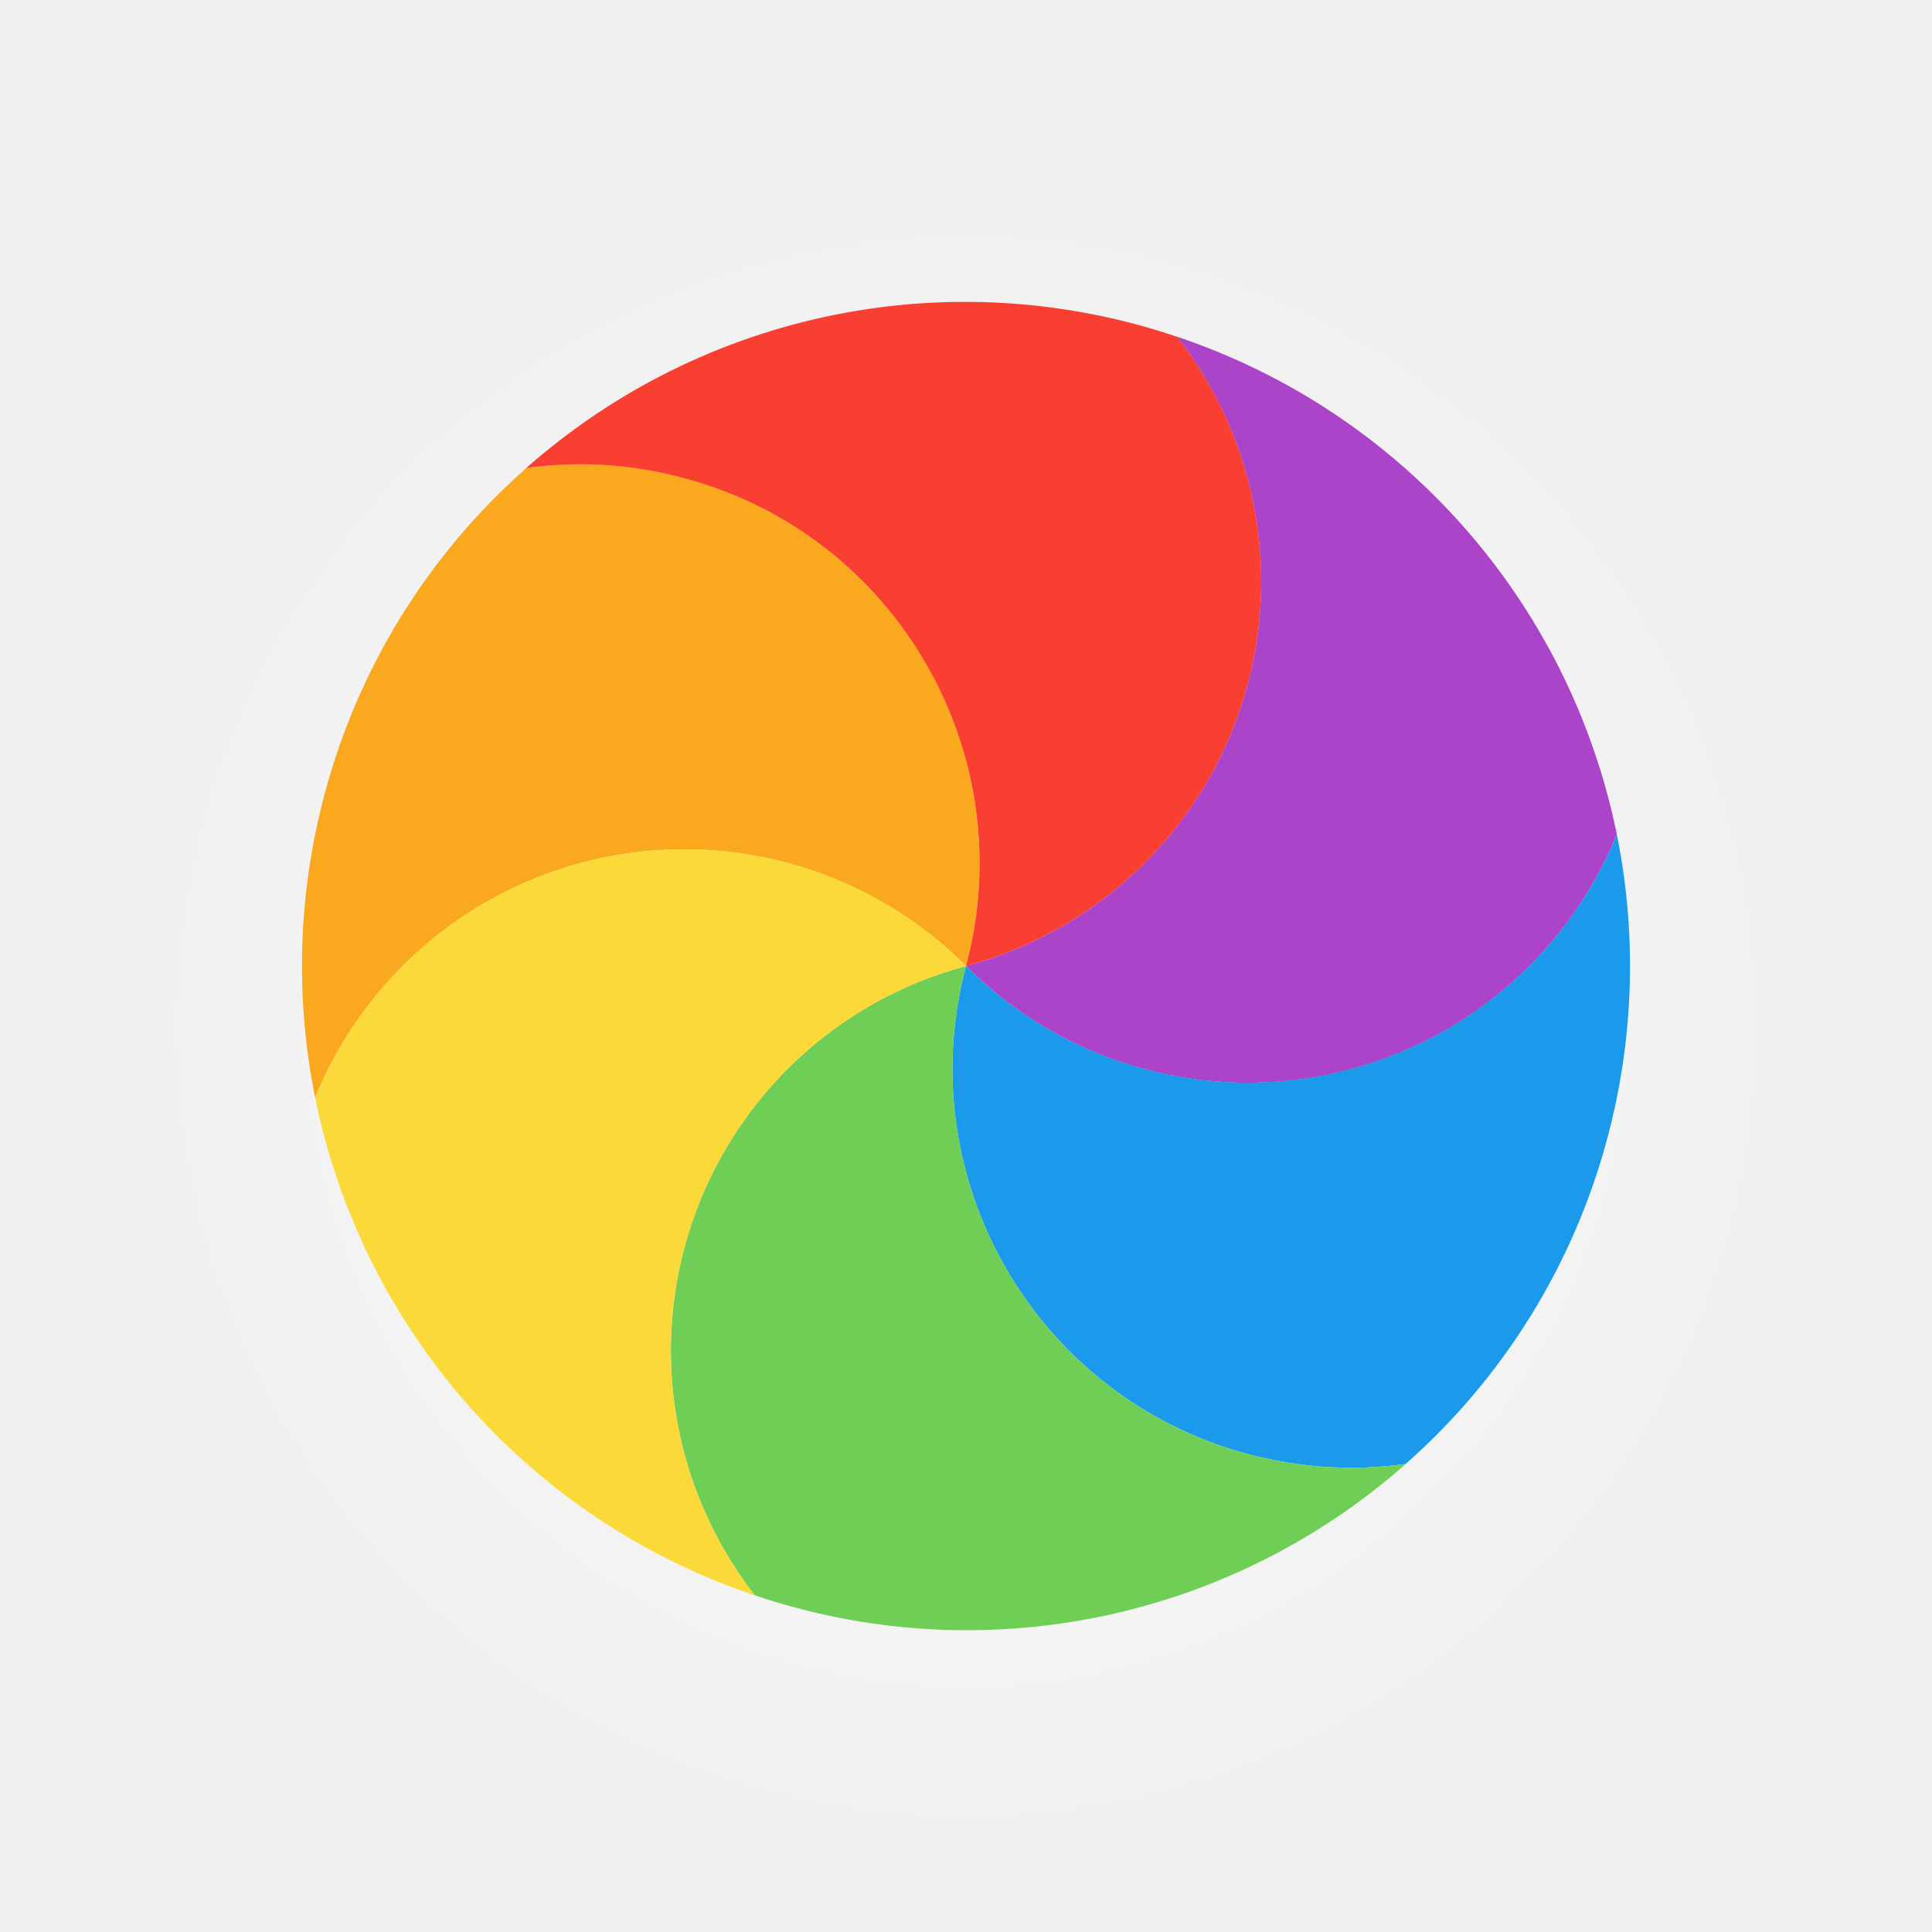
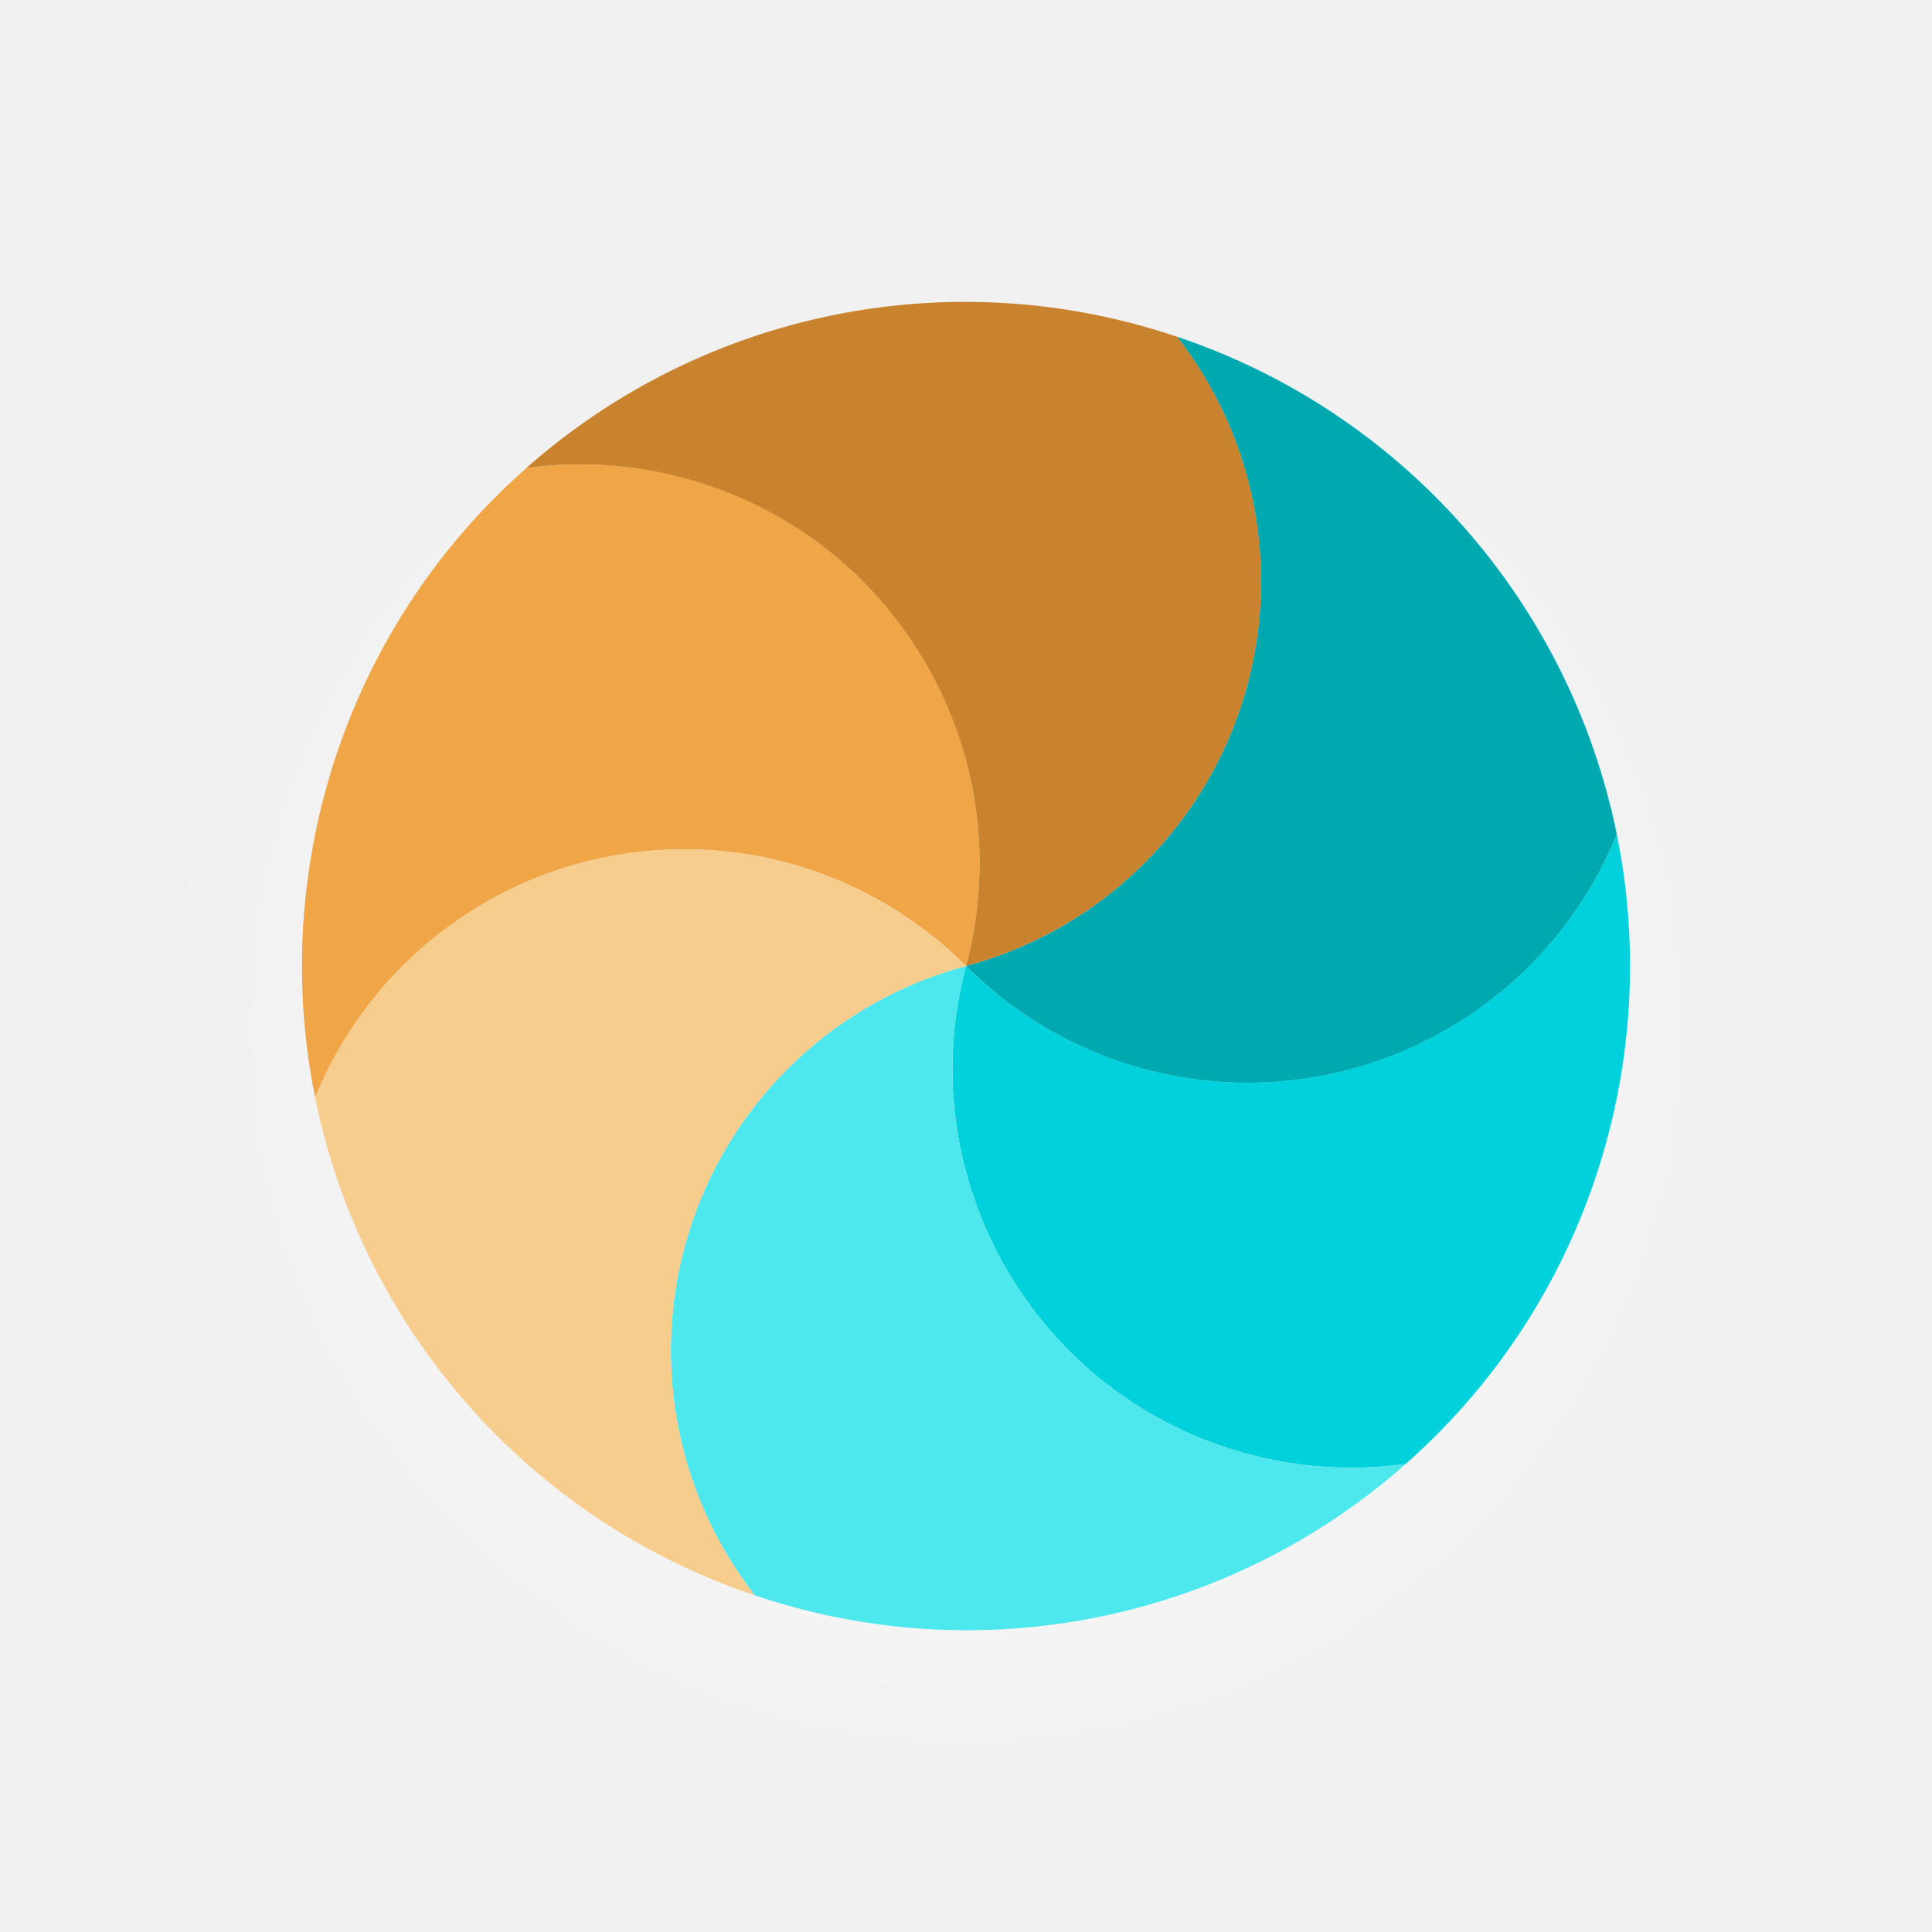
<svg xmlns="http://www.w3.org/2000/svg" width="32" height="32" viewBox="0 0 32 32">
  <defs>
    <filter id="a" width="1.384" height="1.384" x="-.192" y="-.192" style="color-interpolation-filters:sRGB">
      <feGaussianBlur stdDeviation="1.76" />
    </filter>
  </defs>
  <g transform="translate(0 -1020.362)">
    <circle cx="16" cy="1037.362" r="11" style="opacity:.35;mix-blend-mode:normal;fill:#fff;fill-rule:evenodd;stroke-width:2;stroke-linecap:round;paint-order:stroke fill markers;filter:url(#a);stop-color:#fff" />
-     <path d="M23.5 19.01a3.603 3.603 0 0 1-4.5 3.978 3.608 3.608 0 0 0-1.189-5.89 6 6 0 0 1 2.744.086 5.97 5.97 0 0 1 2.945 1.825" style="fill:#faa91e;fill-opacity:1;fill-rule:evenodd;stroke-width:1.01" transform="matrix(0 -1.8328 1.8303 0 -26.075 1071.186)" />
-     <path d="M24.687 24.9A3.597 3.597 0 0 1 19 22.988a3.603 3.603 0 0 0 4.41-2.552c.129-.48.155-.964.09-1.428a6 6 0 0 1 1.187 5.89" style="fill:#f83f31;fill-opacity:1;fill-rule:evenodd;stroke-width:1.01" transform="matrix(0 -1.8328 1.8303 0 -26.075 1071.186)" />
-     <path d="M20.189 28.878A3.608 3.608 0 0 1 19 22.988a3.597 3.597 0 0 0 5.687 1.911 6.01 6.01 0 0 1-4.498 3.979" style="fill:#ac44ca;fill-opacity:1;fill-rule:evenodd;stroke-width:1.01" transform="matrix(0 -1.8328 1.8303 0 -26.075 1071.186)" />
-     <path d="M14.5 26.967a3.6 3.6 0 0 1 .09-1.428A3.603 3.603 0 0 1 19 22.988a3.61 3.61 0 0 0 1.189 5.89 6 6 0 0 1-2.744-.086 5.97 5.97 0 0 1-2.945-1.826" style="fill:#1b9aeb;fill-opacity:1;fill-rule:evenodd;stroke-width:1.01" transform="matrix(0 -1.8328 1.8303 0 -26.075 1071.186)" />
-     <path d="M13.313 21.077A3.597 3.597 0 0 1 19 22.988a3.603 3.603 0 0 0-4.41 2.55 3.6 3.6 0 0 0-.09 1.429 6 6 0 0 1-1.187-5.89" style="fill:#6fce55;fill-opacity:1;fill-rule:evenodd;stroke-width:1.01" transform="matrix(0 -1.8328 1.8303 0 -26.075 1071.186)" />
-     <path d="M17.811 17.098A3.608 3.608 0 0 1 19 22.988a3.597 3.597 0 0 0-5.687-1.911 6.01 6.01 0 0 1 4.498-3.979" style="fill:#fbd939;fill-opacity:1;fill-rule:evenodd;stroke-width:1.01" transform="matrix(0 -1.8328 1.8303 0 -26.075 1071.186)" />
+     <path d="M23.5 19.01a3.603 3.603 0 0 1-4.5 3.978 3.608 3.608 0 0 0-1.189-5.89 6 6 0 0 1 2.744.086 5.97 5.97 0 0 1 2.945 1.825" style="fill:#f0a646;fill-opacity:1;fill-rule:evenodd;stroke-width:1.01" transform="matrix(0 -1.8328 1.8303 0 -26.075 1071.186)" />
+     <path d="M24.687 24.9A3.597 3.597 0 0 1 19 22.988a3.603 3.603 0 0 0 4.41-2.552c.129-.48.155-.964.09-1.428a6 6 0 0 1 1.187 5.89" style="fill:#c9832f;fill-opacity:1;fill-rule:evenodd;stroke-width:1.01" transform="matrix(0 -1.8328 1.8303 0 -26.075 1071.186)" />
+     <path d="M20.189 28.878A3.608 3.608 0 0 1 19 22.988a3.597 3.597 0 0 0 5.687 1.911 6.01 6.01 0 0 1-4.498 3.979" style="fill:#00a8b0;fill-opacity:1;fill-rule:evenodd;stroke-width:1.01" transform="matrix(0 -1.8328 1.8303 0 -26.075 1071.186)" />
+     <path d="M14.5 26.967a3.6 3.6 0 0 1 .09-1.428A3.603 3.603 0 0 1 19 22.988a3.61 3.61 0 0 0 1.189 5.89 6 6 0 0 1-2.744-.086 5.97 5.97 0 0 1-2.945-1.826" style="fill:#00d1da;fill-opacity:1;fill-rule:evenodd;stroke-width:1.01" transform="matrix(0 -1.8328 1.8303 0 -26.075 1071.186)" />
+     <path d="M13.313 21.077A3.597 3.597 0 0 1 19 22.988a3.603 3.603 0 0 0-4.41 2.55 3.6 3.6 0 0 0-.09 1.429 6 6 0 0 1-1.187-5.89" style="fill:#4de8ee;fill-opacity:1;fill-rule:evenodd;stroke-width:1.01" transform="matrix(0 -1.8328 1.8303 0 -26.075 1071.186)" />
+     <path d="M17.811 17.098A3.608 3.608 0 0 1 19 22.988a3.597 3.597 0 0 0-5.687-1.911 6.01 6.01 0 0 1 4.498-3.979" style="fill:#f7cd8e;fill-opacity:1;fill-rule:evenodd;stroke-width:1.01" transform="matrix(0 -1.8328 1.8303 0 -26.075 1071.186)" />
  </g>
</svg>
